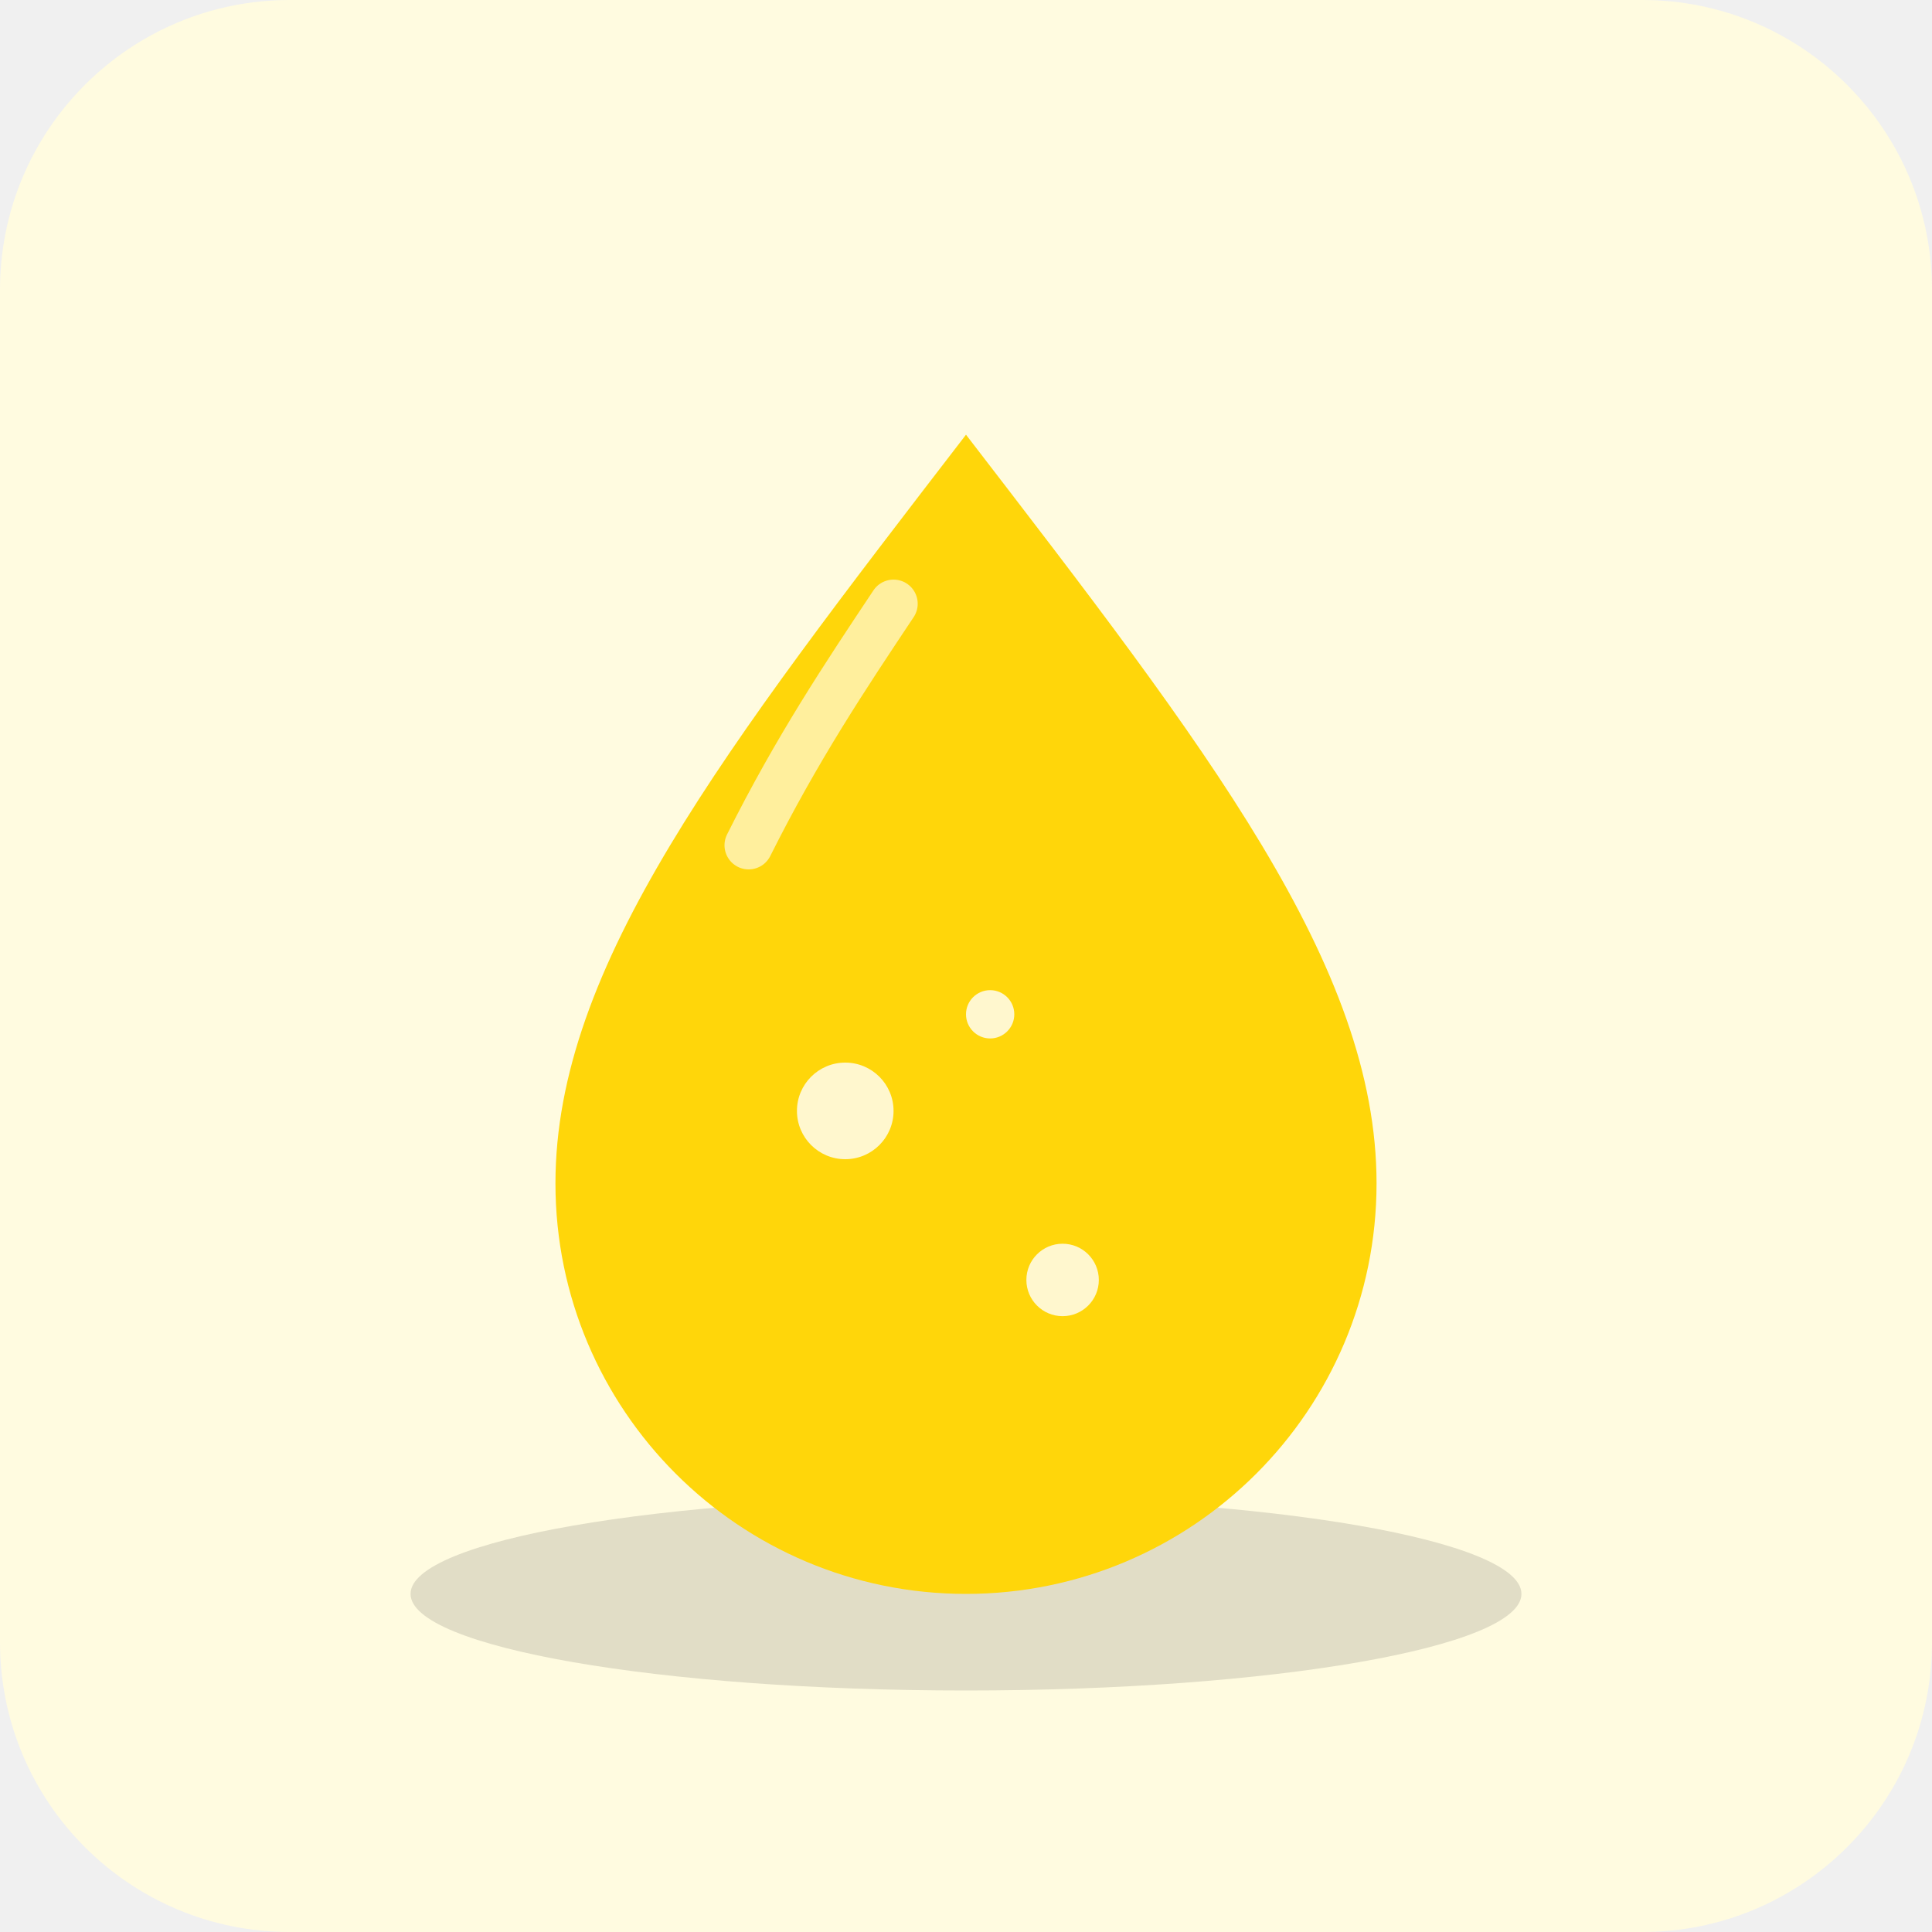
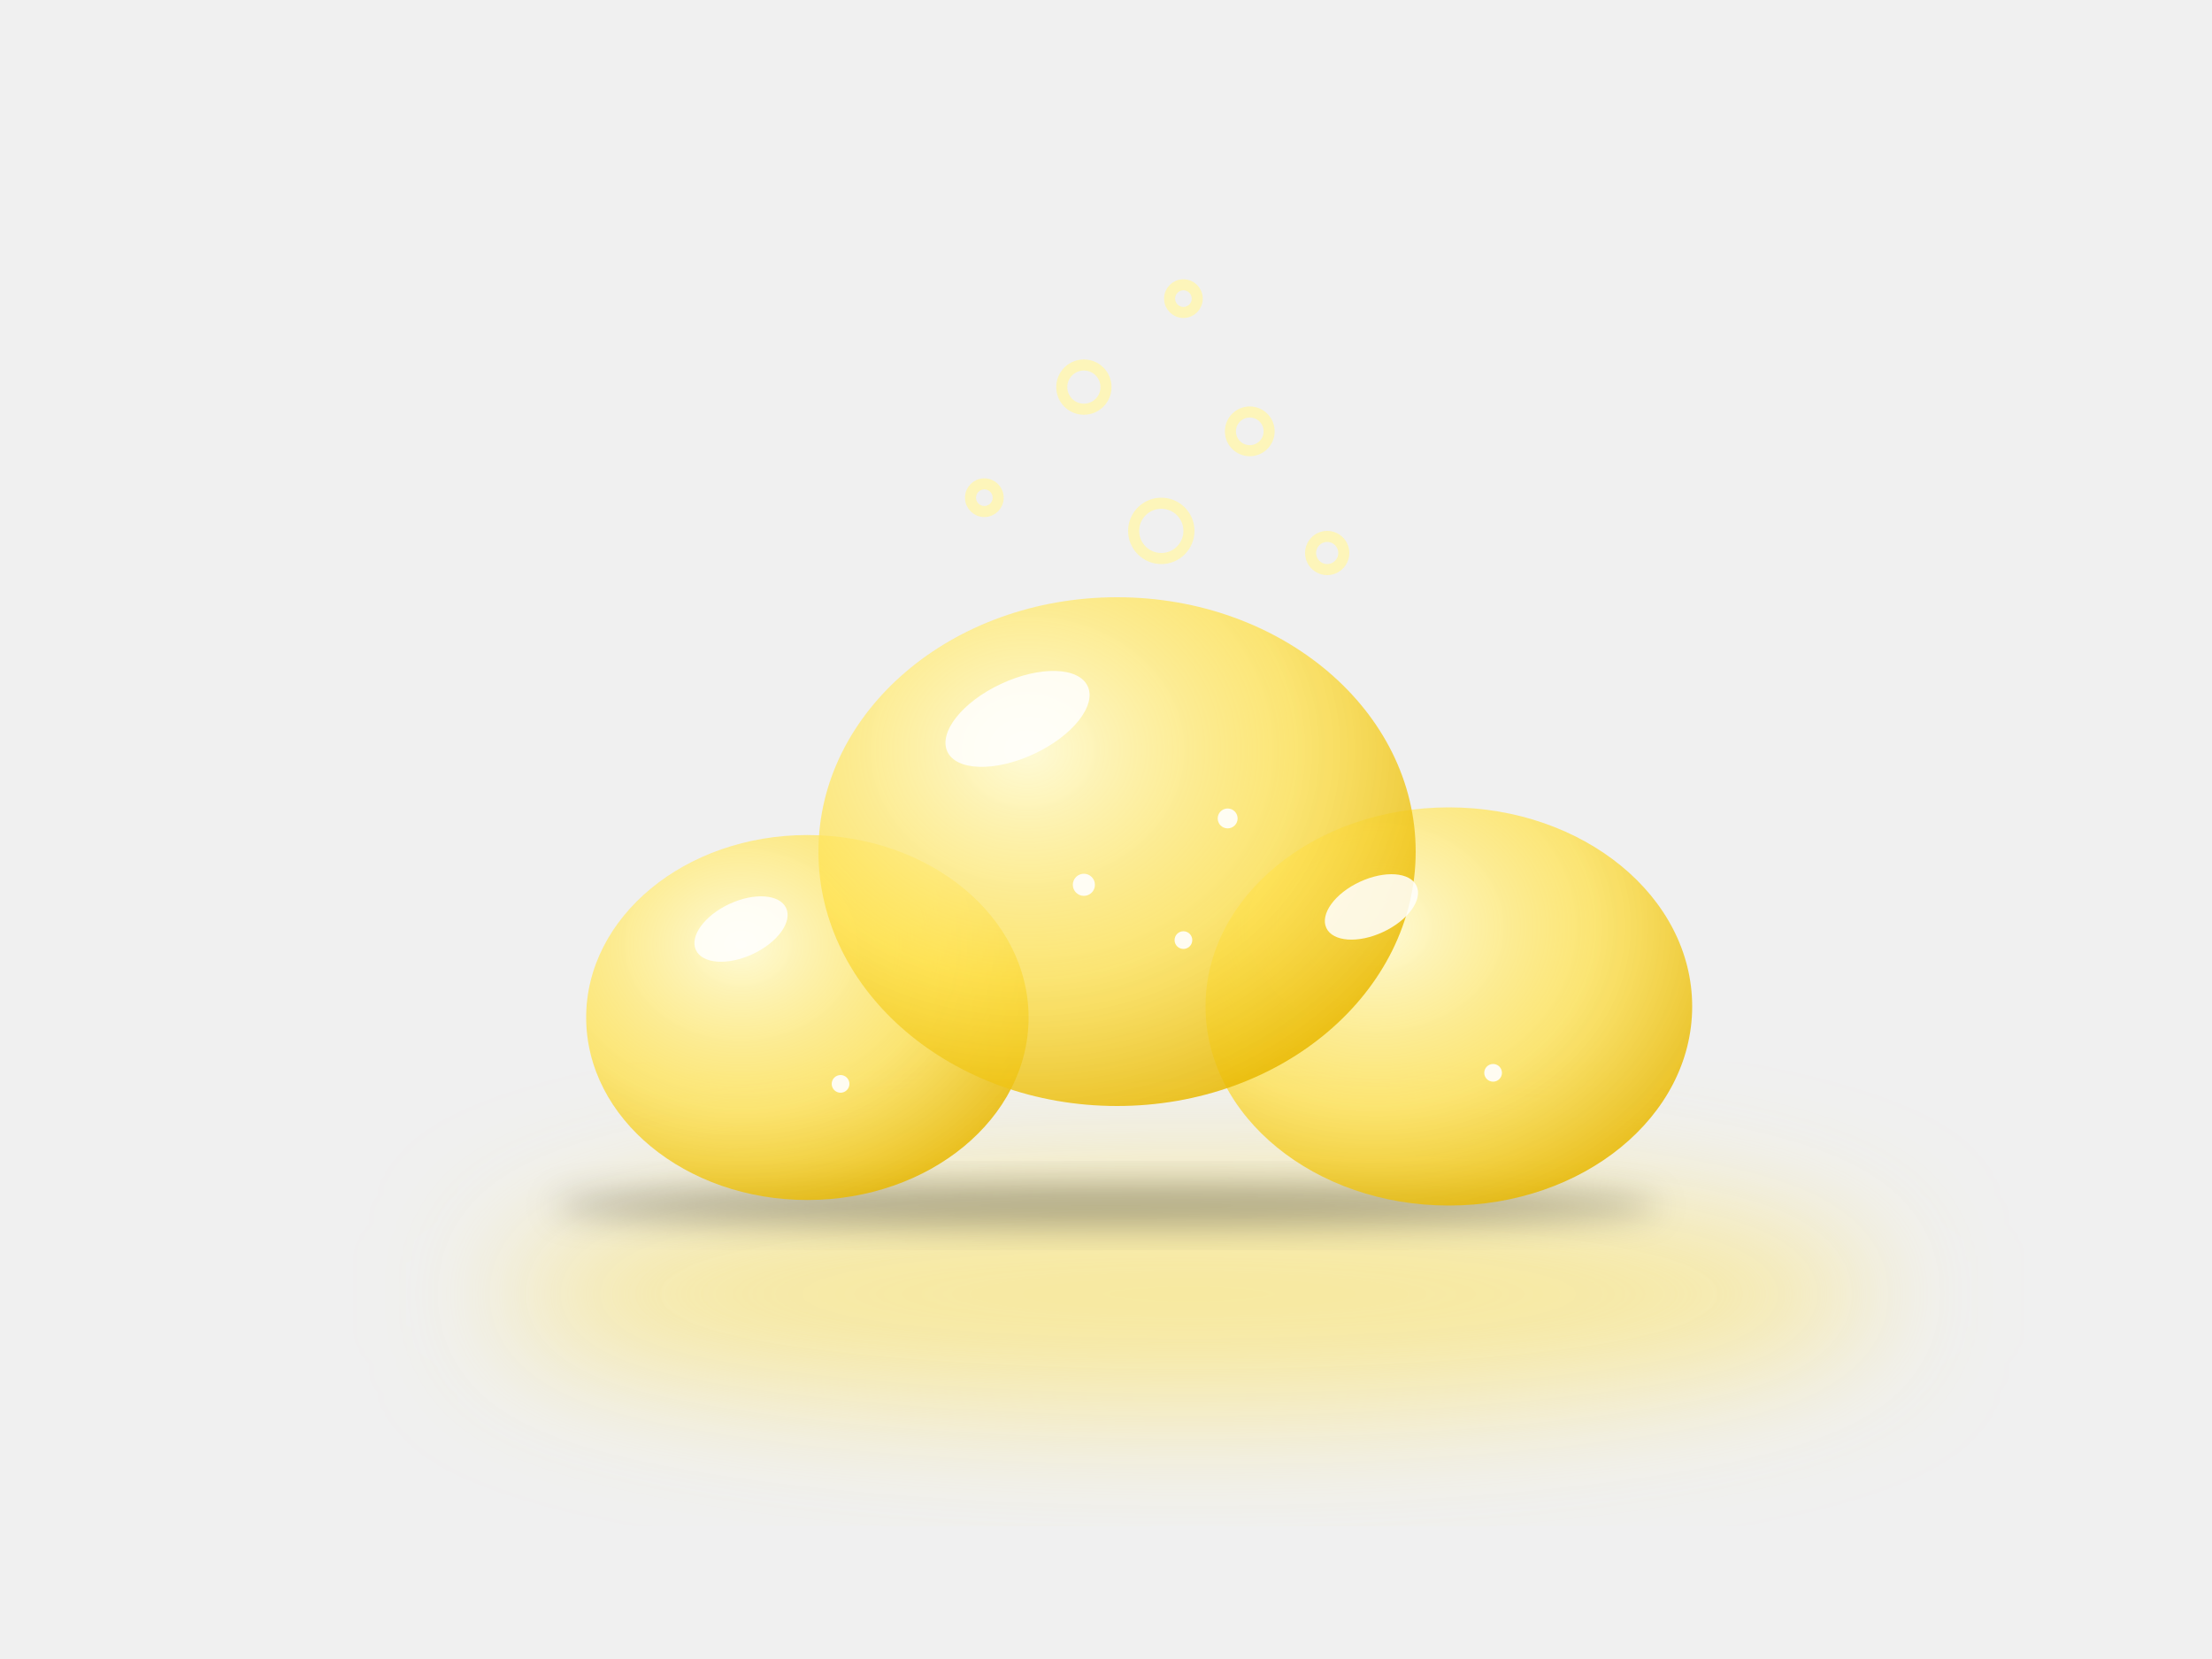
- <svg xmlns="http://www.w3.org/2000/svg" viewBox="0 0 160 160" role="img">
-   <rect width="160" height="160" rx="24" fill="#fffbe0" />
-   <ellipse cx="80" cy="132" rx="46" ry="8" fill="#000" opacity=".12" />
-   <path d="M80 36c20 26 34 44 34 62a34 34 0 0 1-68 0c0-18 14-36 34-62z" fill="#ffd60a" />
-   <circle cx="70" cy="92" r="4" fill="#fff" opacity=".8" />
-   <circle cx="88" cy="106" r="3" fill="#fff" opacity=".8" />
-   <circle cx="82" cy="84" r="2" fill="#fff" opacity=".8" />
-   <path d="M62 70c4-8 8-14 12-20" stroke="#fff" stroke-width="4" stroke-linecap="round" opacity=".6" />
+ <svg xmlns="http://www.w3.org/2000/svg" viewBox="0 0 400 300" role="img">
+   <defs>
+     <radialGradient id="b" cx="35%" cy="30%" r="75%">
+       <stop offset="0" stop-color="#FFFBD6" stop-opacity=".95" />
+       <stop offset=".6" stop-color="#FFE14A" stop-opacity=".75" />
+       <stop offset="1" stop-color="#E8B800" stop-opacity=".85" />
+     </radialGradient>
+     <filter id="g" x="-50%" y="-50%" width="200%" height="200%">
+       <feGaussianBlur stdDeviation="12" />
+     </filter>
+     <filter id="c" x="-50%" y="-50%" width="200%" height="200%">
+       <feGaussianBlur stdDeviation="3" />
+     </filter>
+   </defs>
+   <ellipse cx="215" cy="234" rx="125" ry="21" fill="#FFE14A" opacity=".5" filter="url(#g)" />
+   <ellipse cx="200" cy="218" rx="100" ry="4" fill="#000" opacity=".28" filter="url(#c)" />
+   <ellipse cx="262" cy="182" rx="44" ry="36" fill="url(#b)" />
+   <ellipse cx="146" cy="184" rx="40" ry="33" fill="url(#b)" />
+   <ellipse cx="202" cy="154" rx="54" ry="46" fill="url(#b)" />
+   <g fill="#fff" opacity=".85">
+     <ellipse cx="184" cy="130" rx="14" ry="7" transform="rotate(-25 184 130)" />
+     <ellipse cx="248" cy="164" rx="9" ry="5" transform="rotate(-25 248 164)" />
+     <ellipse cx="134" cy="168" rx="9" ry="5" transform="rotate(-25 134 168)" />
+   </g>
+   <g fill="#fff" opacity=".9">
+     <circle cx="196" cy="160" r="2" />
+     <circle cx="214" cy="170" r="1.6" />
+     <circle cx="222" cy="148" r="1.8" />
+     <circle cx="270" cy="194" r="1.6" />
+     <circle cx="152" cy="196" r="1.6" />
+   </g>
+   <g fill="none" stroke="#FFF6B0" stroke-width="2" opacity=".85">
+     <circle cx="210" cy="96" r="5" />
+     <circle cx="226" cy="78" r="3.5" />
+     <circle cx="196" cy="70" r="4" />
+     <circle cx="240" cy="100" r="3" />
+     <circle cx="214" cy="54" r="2.5" />
+     <circle cx="178" cy="90" r="2.5" />
+   </g>
</svg>
